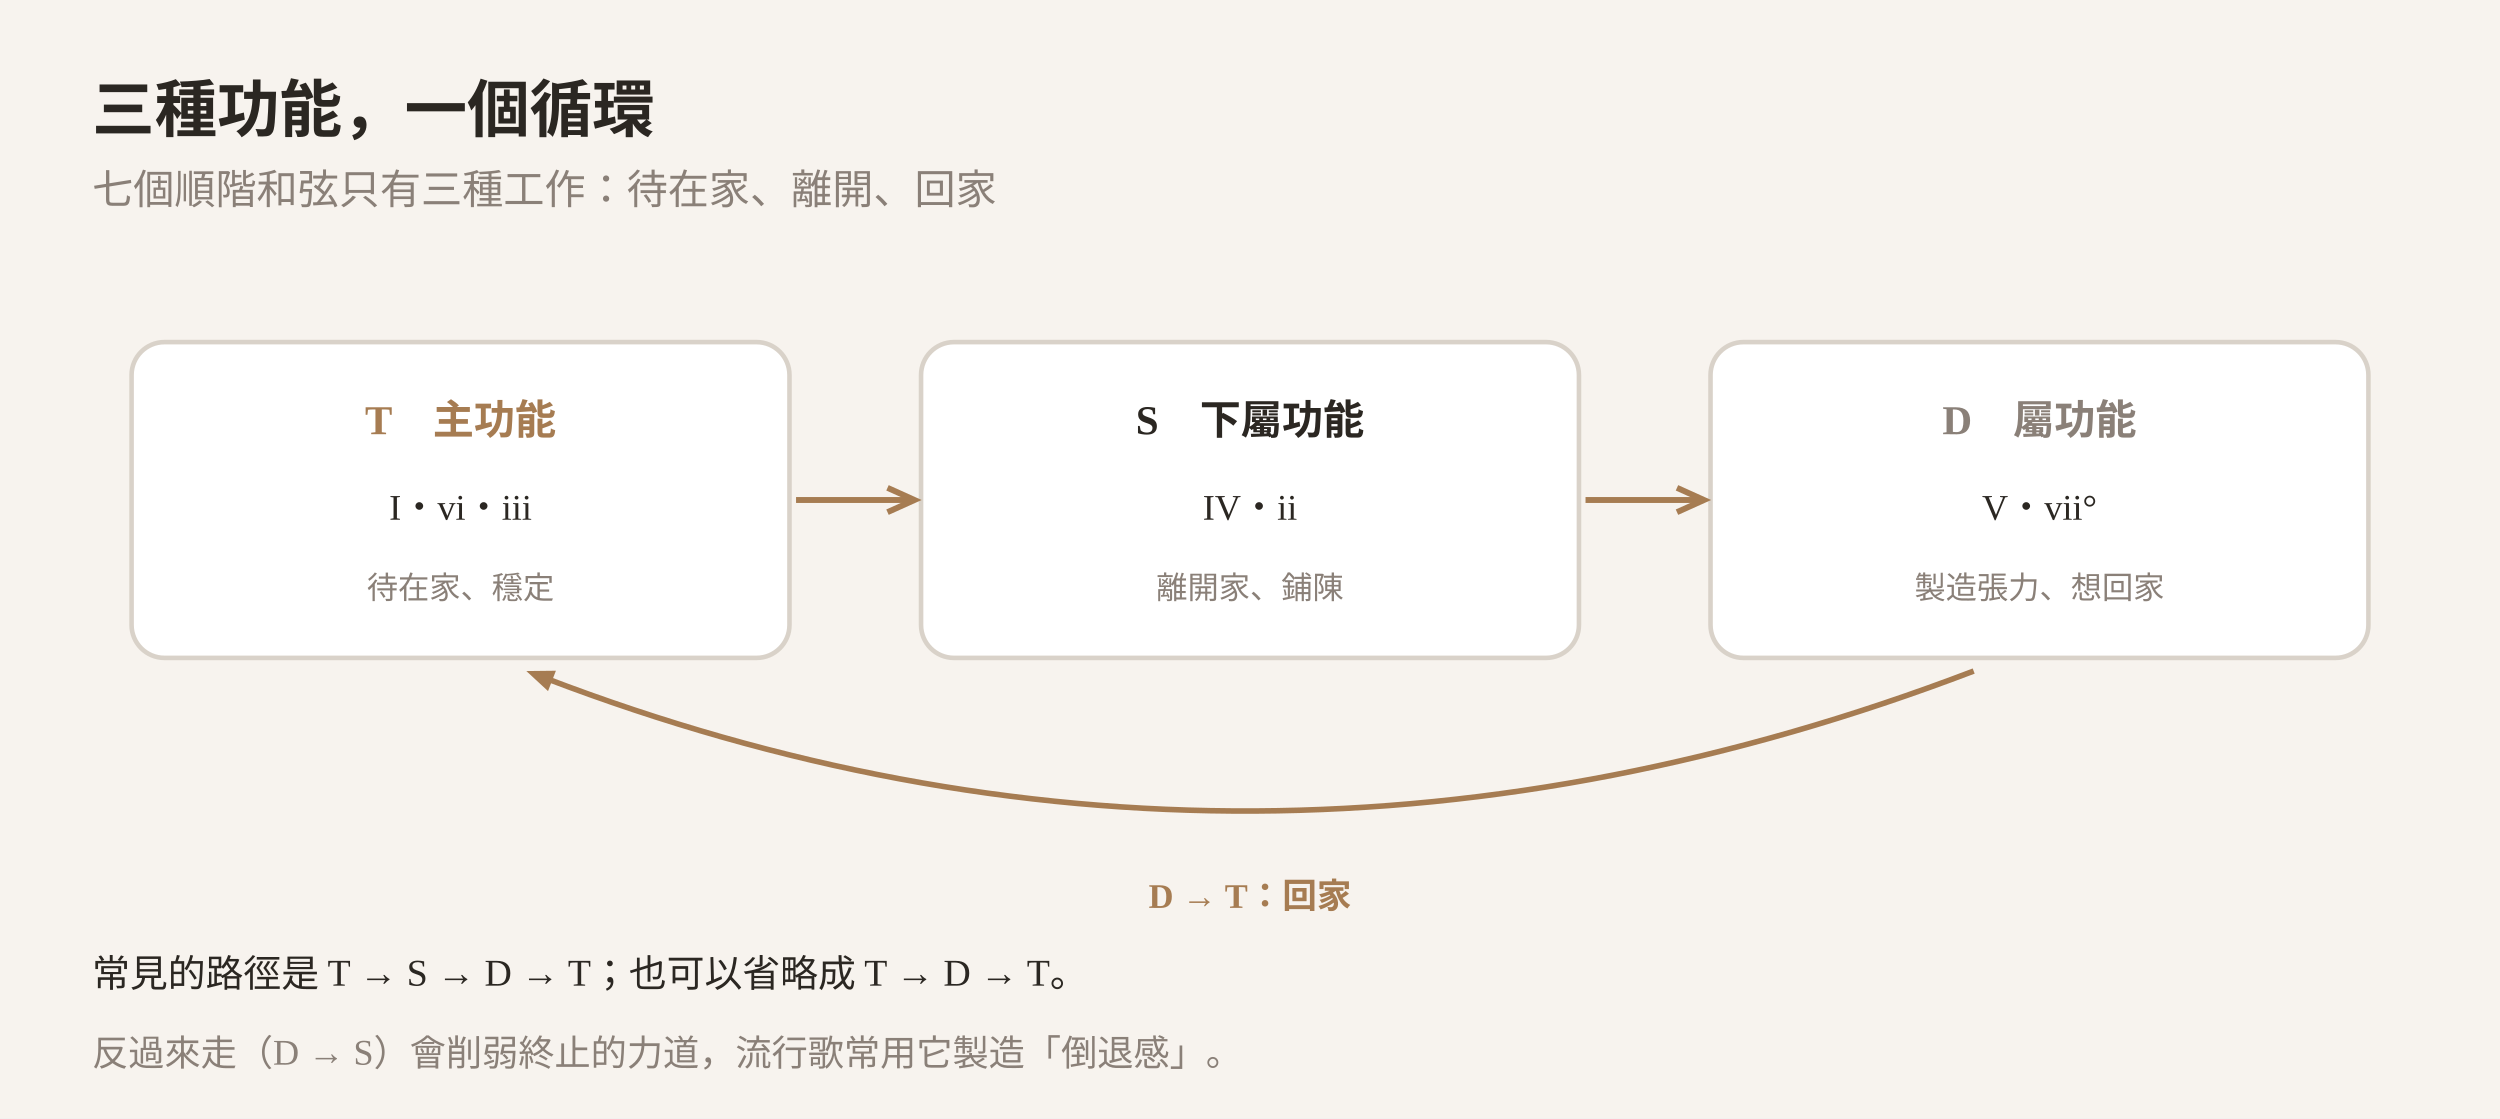
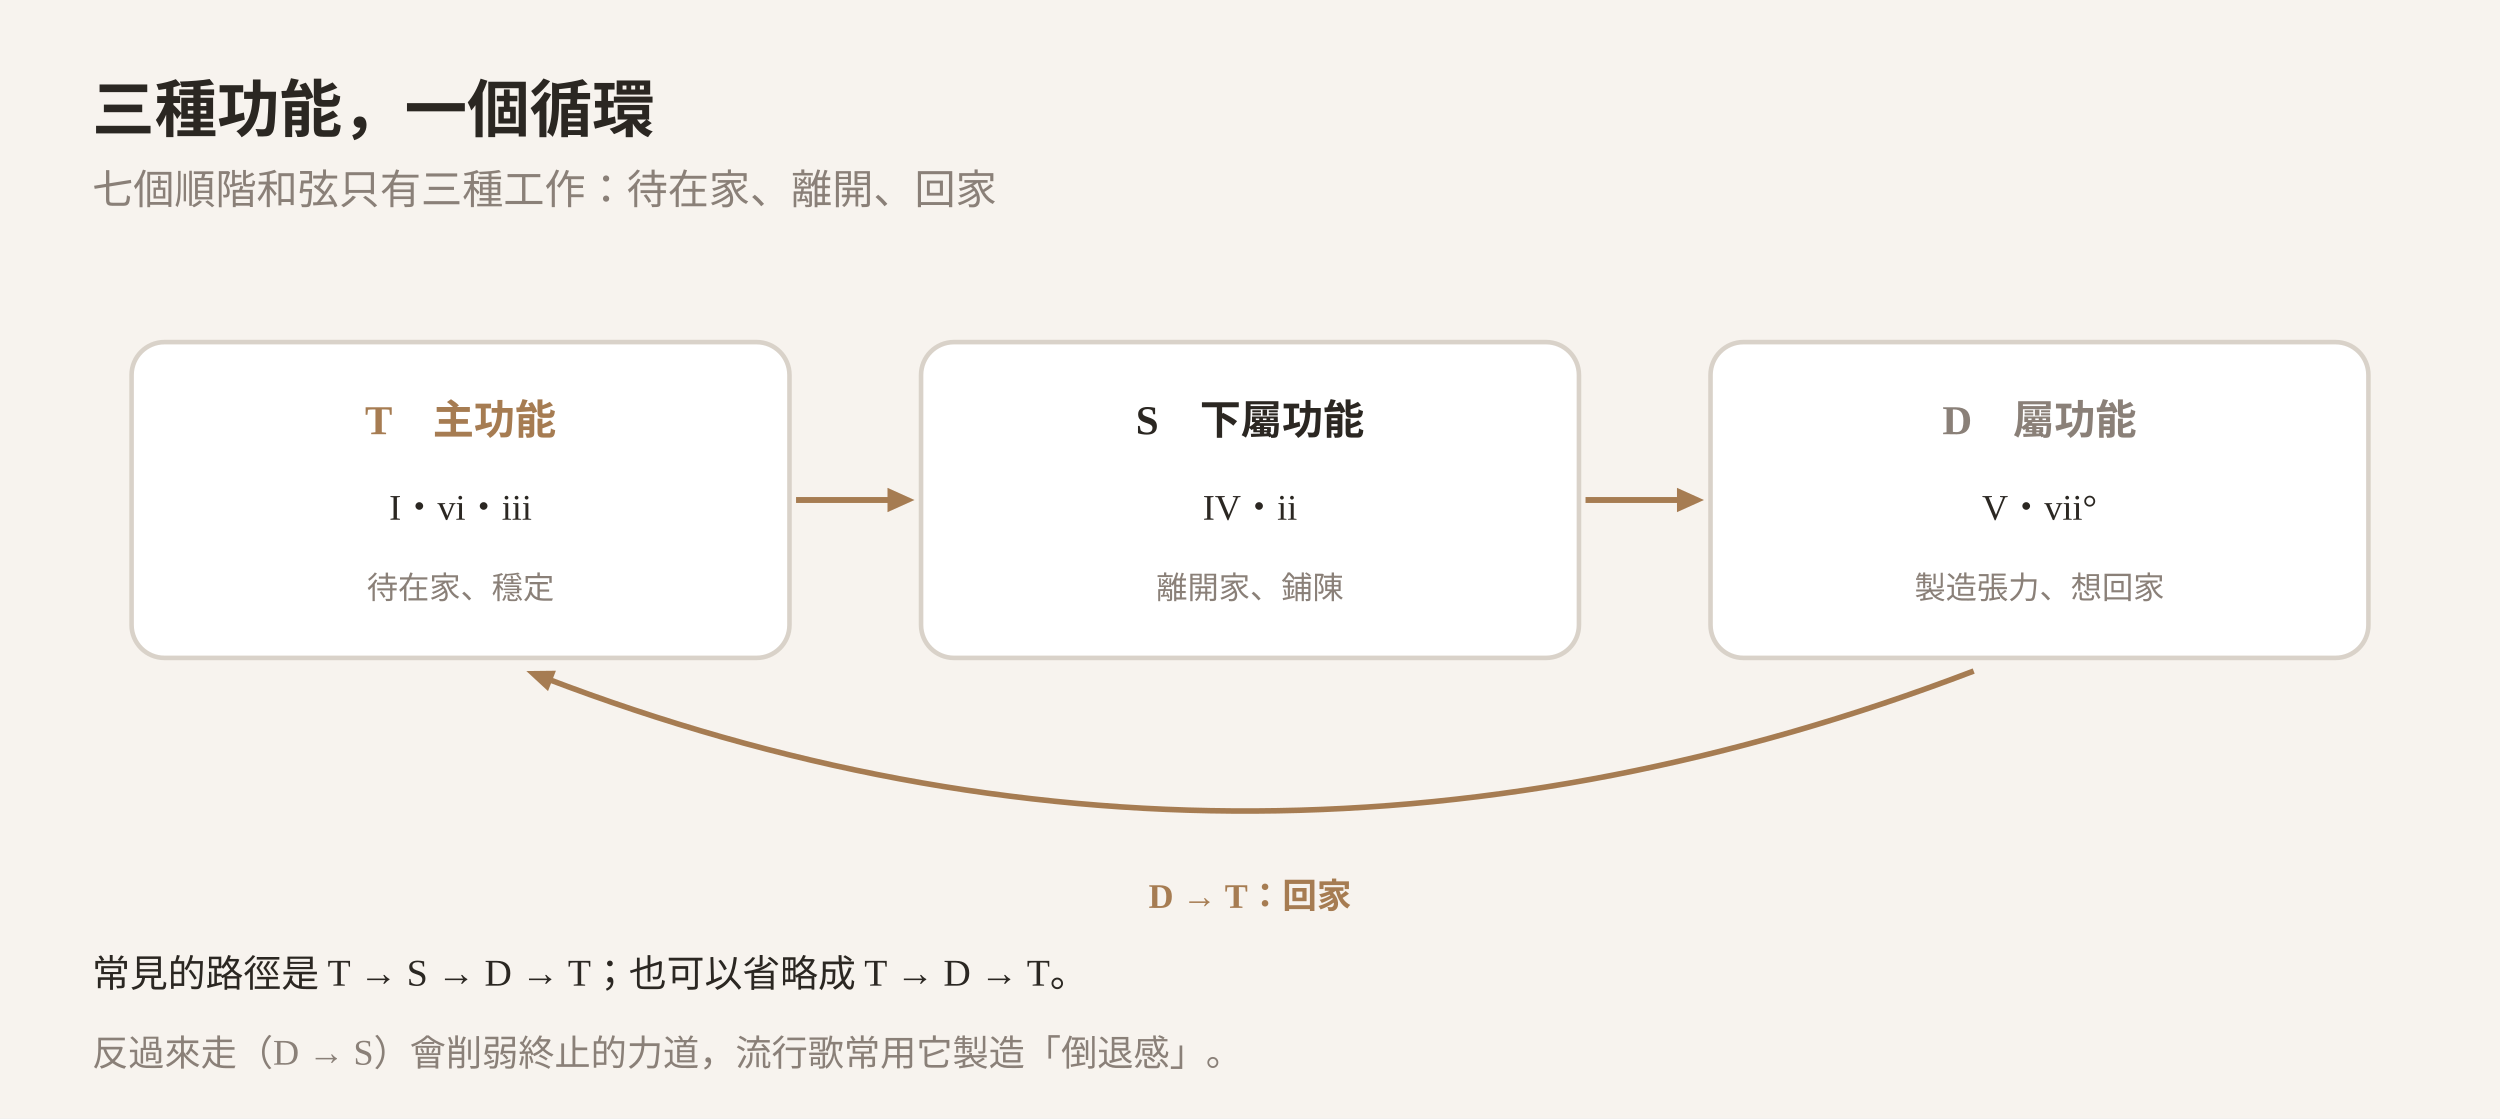
<svg xmlns="http://www.w3.org/2000/svg" viewBox="0 0 760 340" width="100%" role="img" aria-label="三種功能，一個循環">
  <rect width="760" height="340" fill="#f7f3ee" />
  <text x="28.0" y="40.0" font-size="19" text-anchor="start" fill="#2b2722" font-weight="700">三種功能，一個循環</text>
  <text x="28.0" y="62.0" font-size="12.5" text-anchor="start" fill="#8a8078" font-weight="400">七個順階和弦只有三種工作：待在家、離開、回家</text>
  <rect x="40.0" y="104.0" width="200.0" height="96.0" rx="10" fill="#fff" stroke="#d9d2c9" stroke-width="1.4" />
  <text x="140.0" y="132.0" font-size="12.5" text-anchor="middle" fill="#A67C52" font-weight="700">T　主功能</text>
  <text x="140.0" y="158.0" font-size="11" text-anchor="middle" fill="#2b2722" font-weight="400">I・vi・iii</text>
  <text x="140.0" y="182.0" font-size="9.5" text-anchor="middle" fill="#8a8078" font-weight="400">待在家、穩定</text>
  <rect x="280.0" y="104.0" width="200.0" height="96.0" rx="10" fill="#fff" stroke="#d9d2c9" stroke-width="1.4" />
  <text x="380.0" y="132.0" font-size="12.5" text-anchor="middle" fill="#2b2722" font-weight="700">S　下屬功能</text>
  <text x="380.0" y="158.0" font-size="11" text-anchor="middle" fill="#2b2722" font-weight="400">IV・ii</text>
  <text x="380.0" y="182.0" font-size="9.5" text-anchor="middle" fill="#8a8078" font-weight="400">離開家、鋪陳</text>
  <rect x="520.0" y="104.0" width="200.0" height="96.0" rx="10" fill="#fff" stroke="#d9d2c9" stroke-width="1.4" />
  <text x="620.0" y="132.0" font-size="12.5" text-anchor="middle" fill="#8a8078" font-weight="700">D　屬功能</text>
  <text x="620.0" y="158.0" font-size="11" text-anchor="middle" fill="#2b2722" font-weight="400">V・vii°</text>
  <text x="620.0" y="182.0" font-size="9.5" text-anchor="middle" fill="#8a8078" font-weight="400">製造張力、想回家</text>
-   <line x1="242.0" y1="152.0" x2="278.0" y2="152.0" stroke="#A67C52" stroke-width="1.8" />
-   <path d="M269.8 155.7 L278.0 152.0 L269.8 148.3" fill="none" stroke="#A67C52" stroke-width="1.8" />
-   <line x1="482.0" y1="152.0" x2="518.0" y2="152.0" stroke="#A67C52" stroke-width="1.8" />
-   <path d="M509.8 155.7 L518.0 152.0 L509.8 148.3" fill="none" stroke="#A67C52" stroke-width="1.8" />
+   <line x1="242.0" y1="152.0" x2="270.8" y2="152.0" stroke="#A67C52" stroke-width="1.8" />
+   <polygon points="278.0,152.0 269.8,155.7 269.8,148.3" fill="#A67C52" />
+   <line x1="482.0" y1="152.0" x2="510.8" y2="152.0" stroke="#A67C52" stroke-width="1.8" />
+   <polygon points="518.0,152.0 509.8,155.7 509.8,148.3" fill="#A67C52" />
  <path d="M 600.0 204.0 Q 380.0 288.0 165.9 206.2" fill="none" stroke="#A67C52" stroke-width="1.7" />
  <polygon points="160.0,204.0 169.0,203.9 166.6,210.1" fill="#A67C52" />
  <text x="380.0" y="276.0" font-size="10.5" text-anchor="middle" fill="#A67C52" font-weight="700">D → T：回家</text>
  <text x="28.0" y="300.0" font-size="11.5" text-anchor="start" fill="#2b2722" font-weight="400">常見的路徑是 T → S → D → T；也可以省略成 T → D → T。</text>
  <text x="28.0" y="324.0" font-size="11" text-anchor="start" fill="#8a8078" font-weight="400">反過來走（D → S）會削弱終止的力道，流行歌常用它製造「倒退感」。</text>
</svg>
